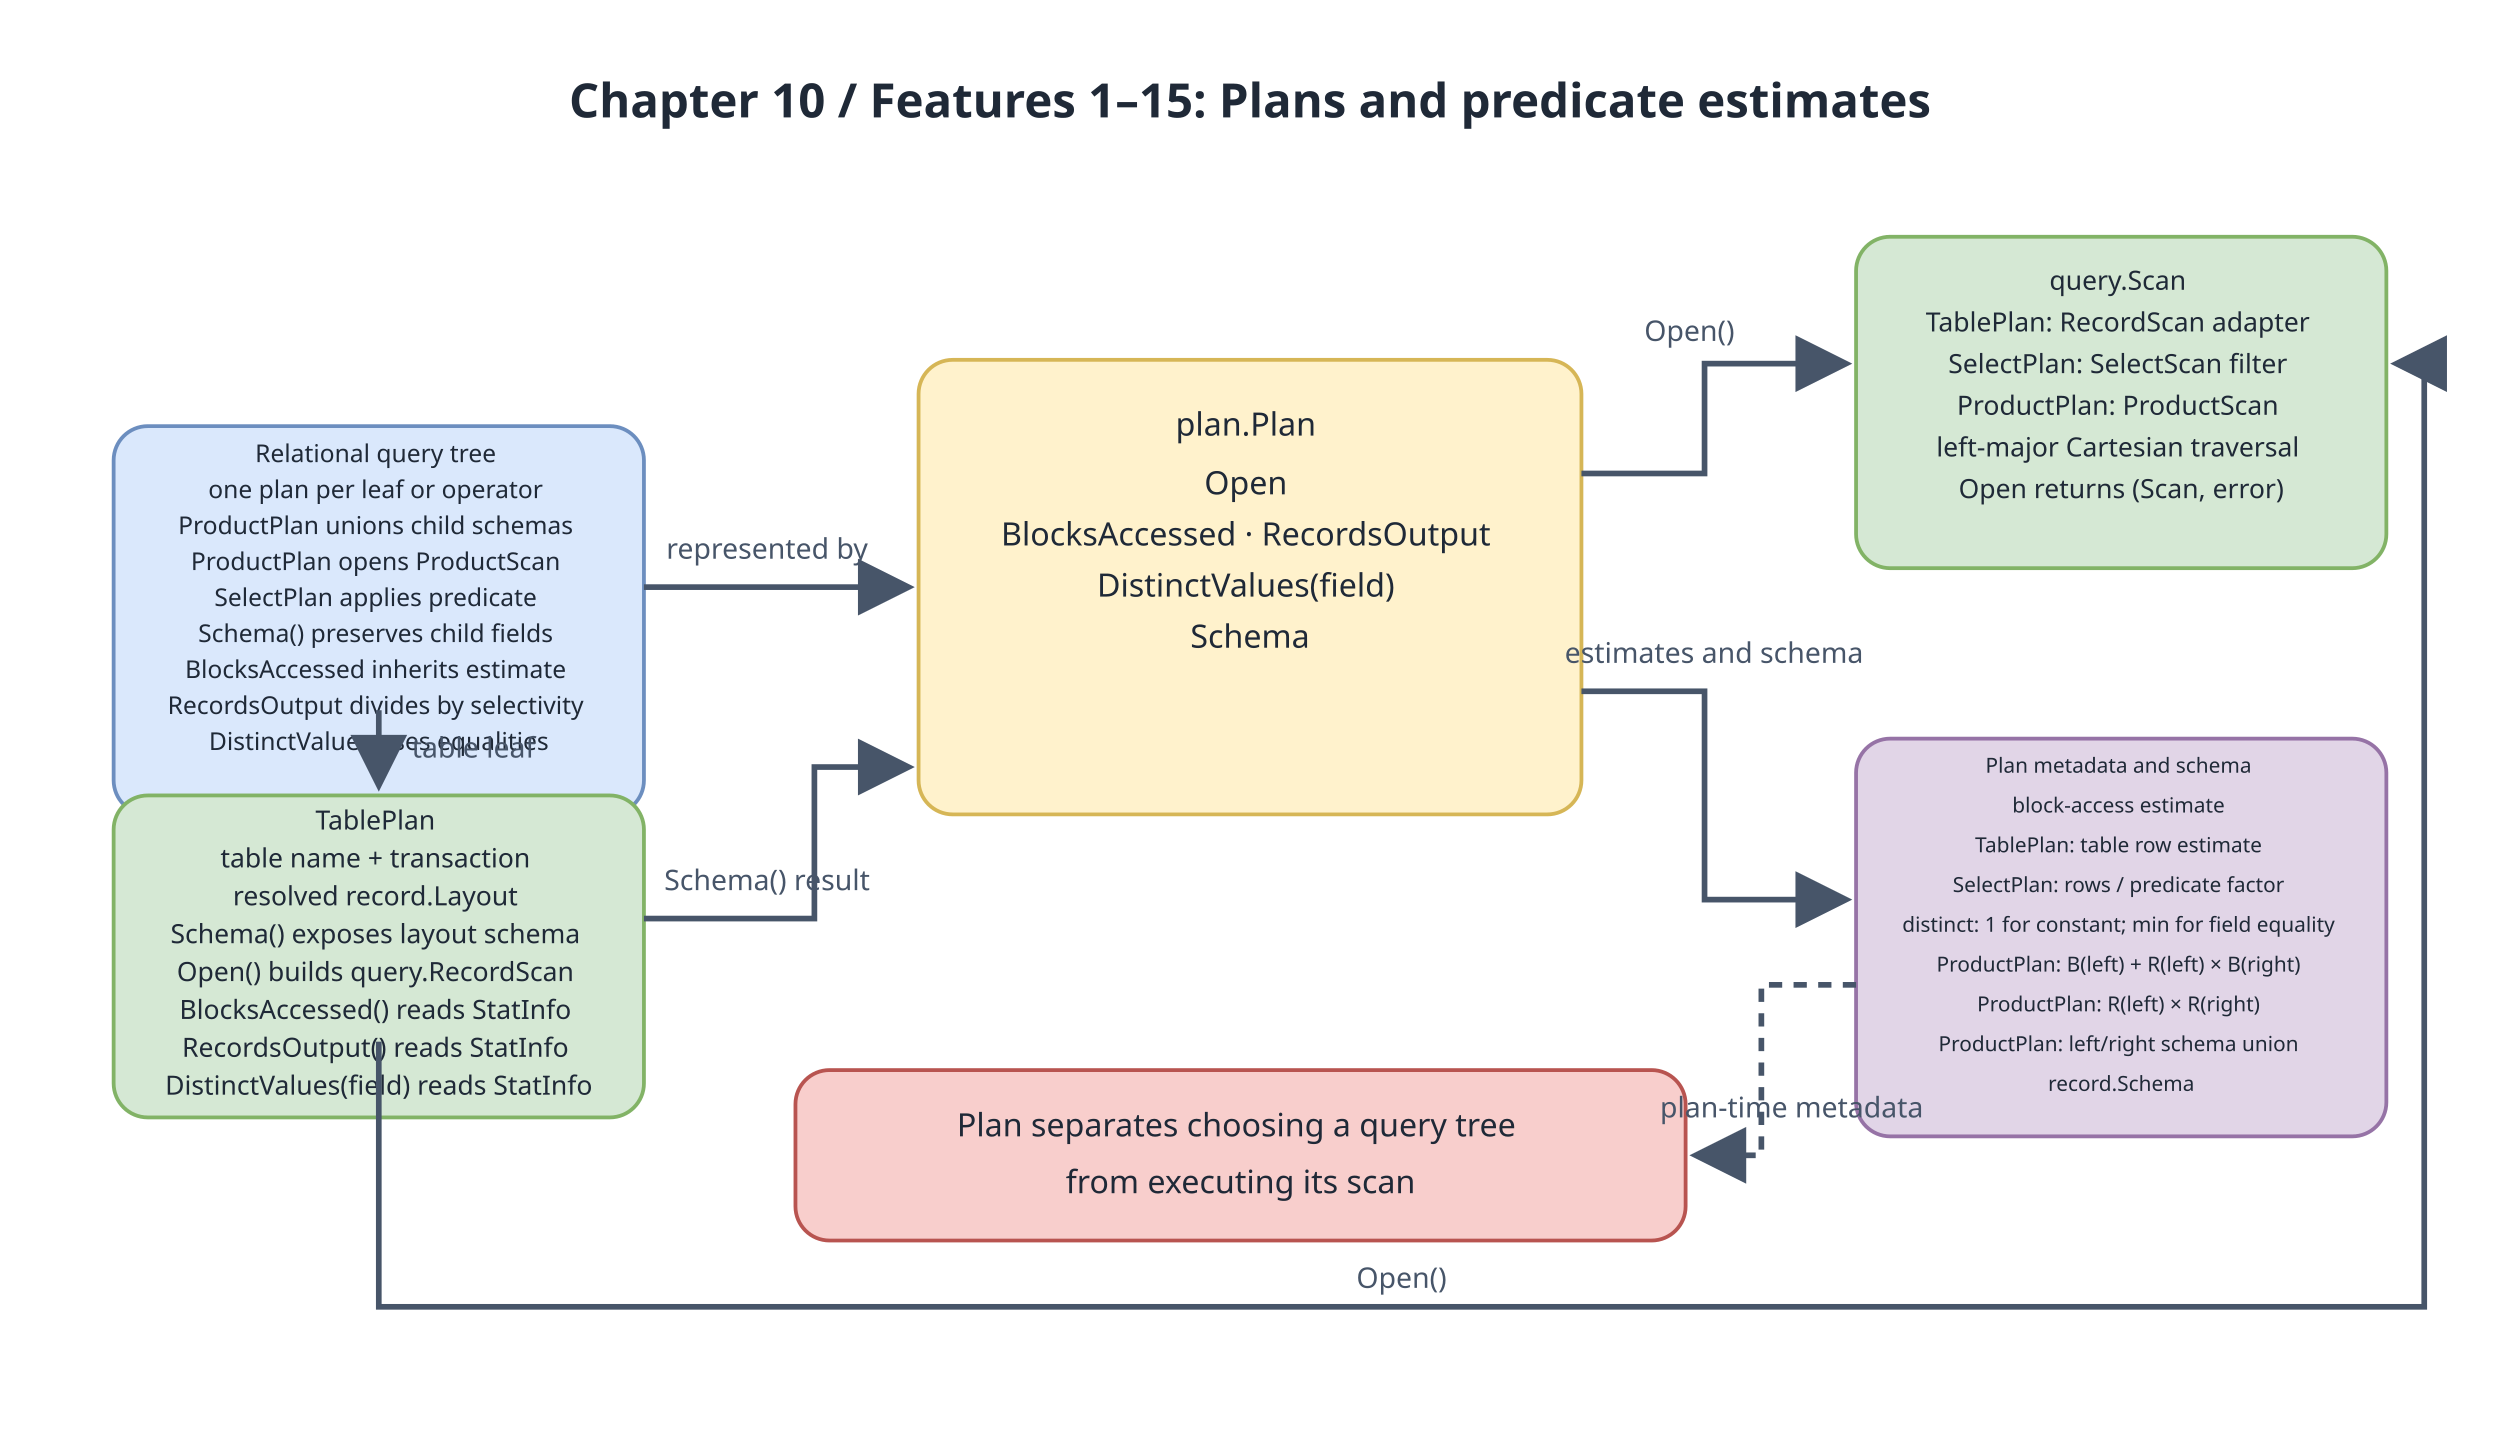
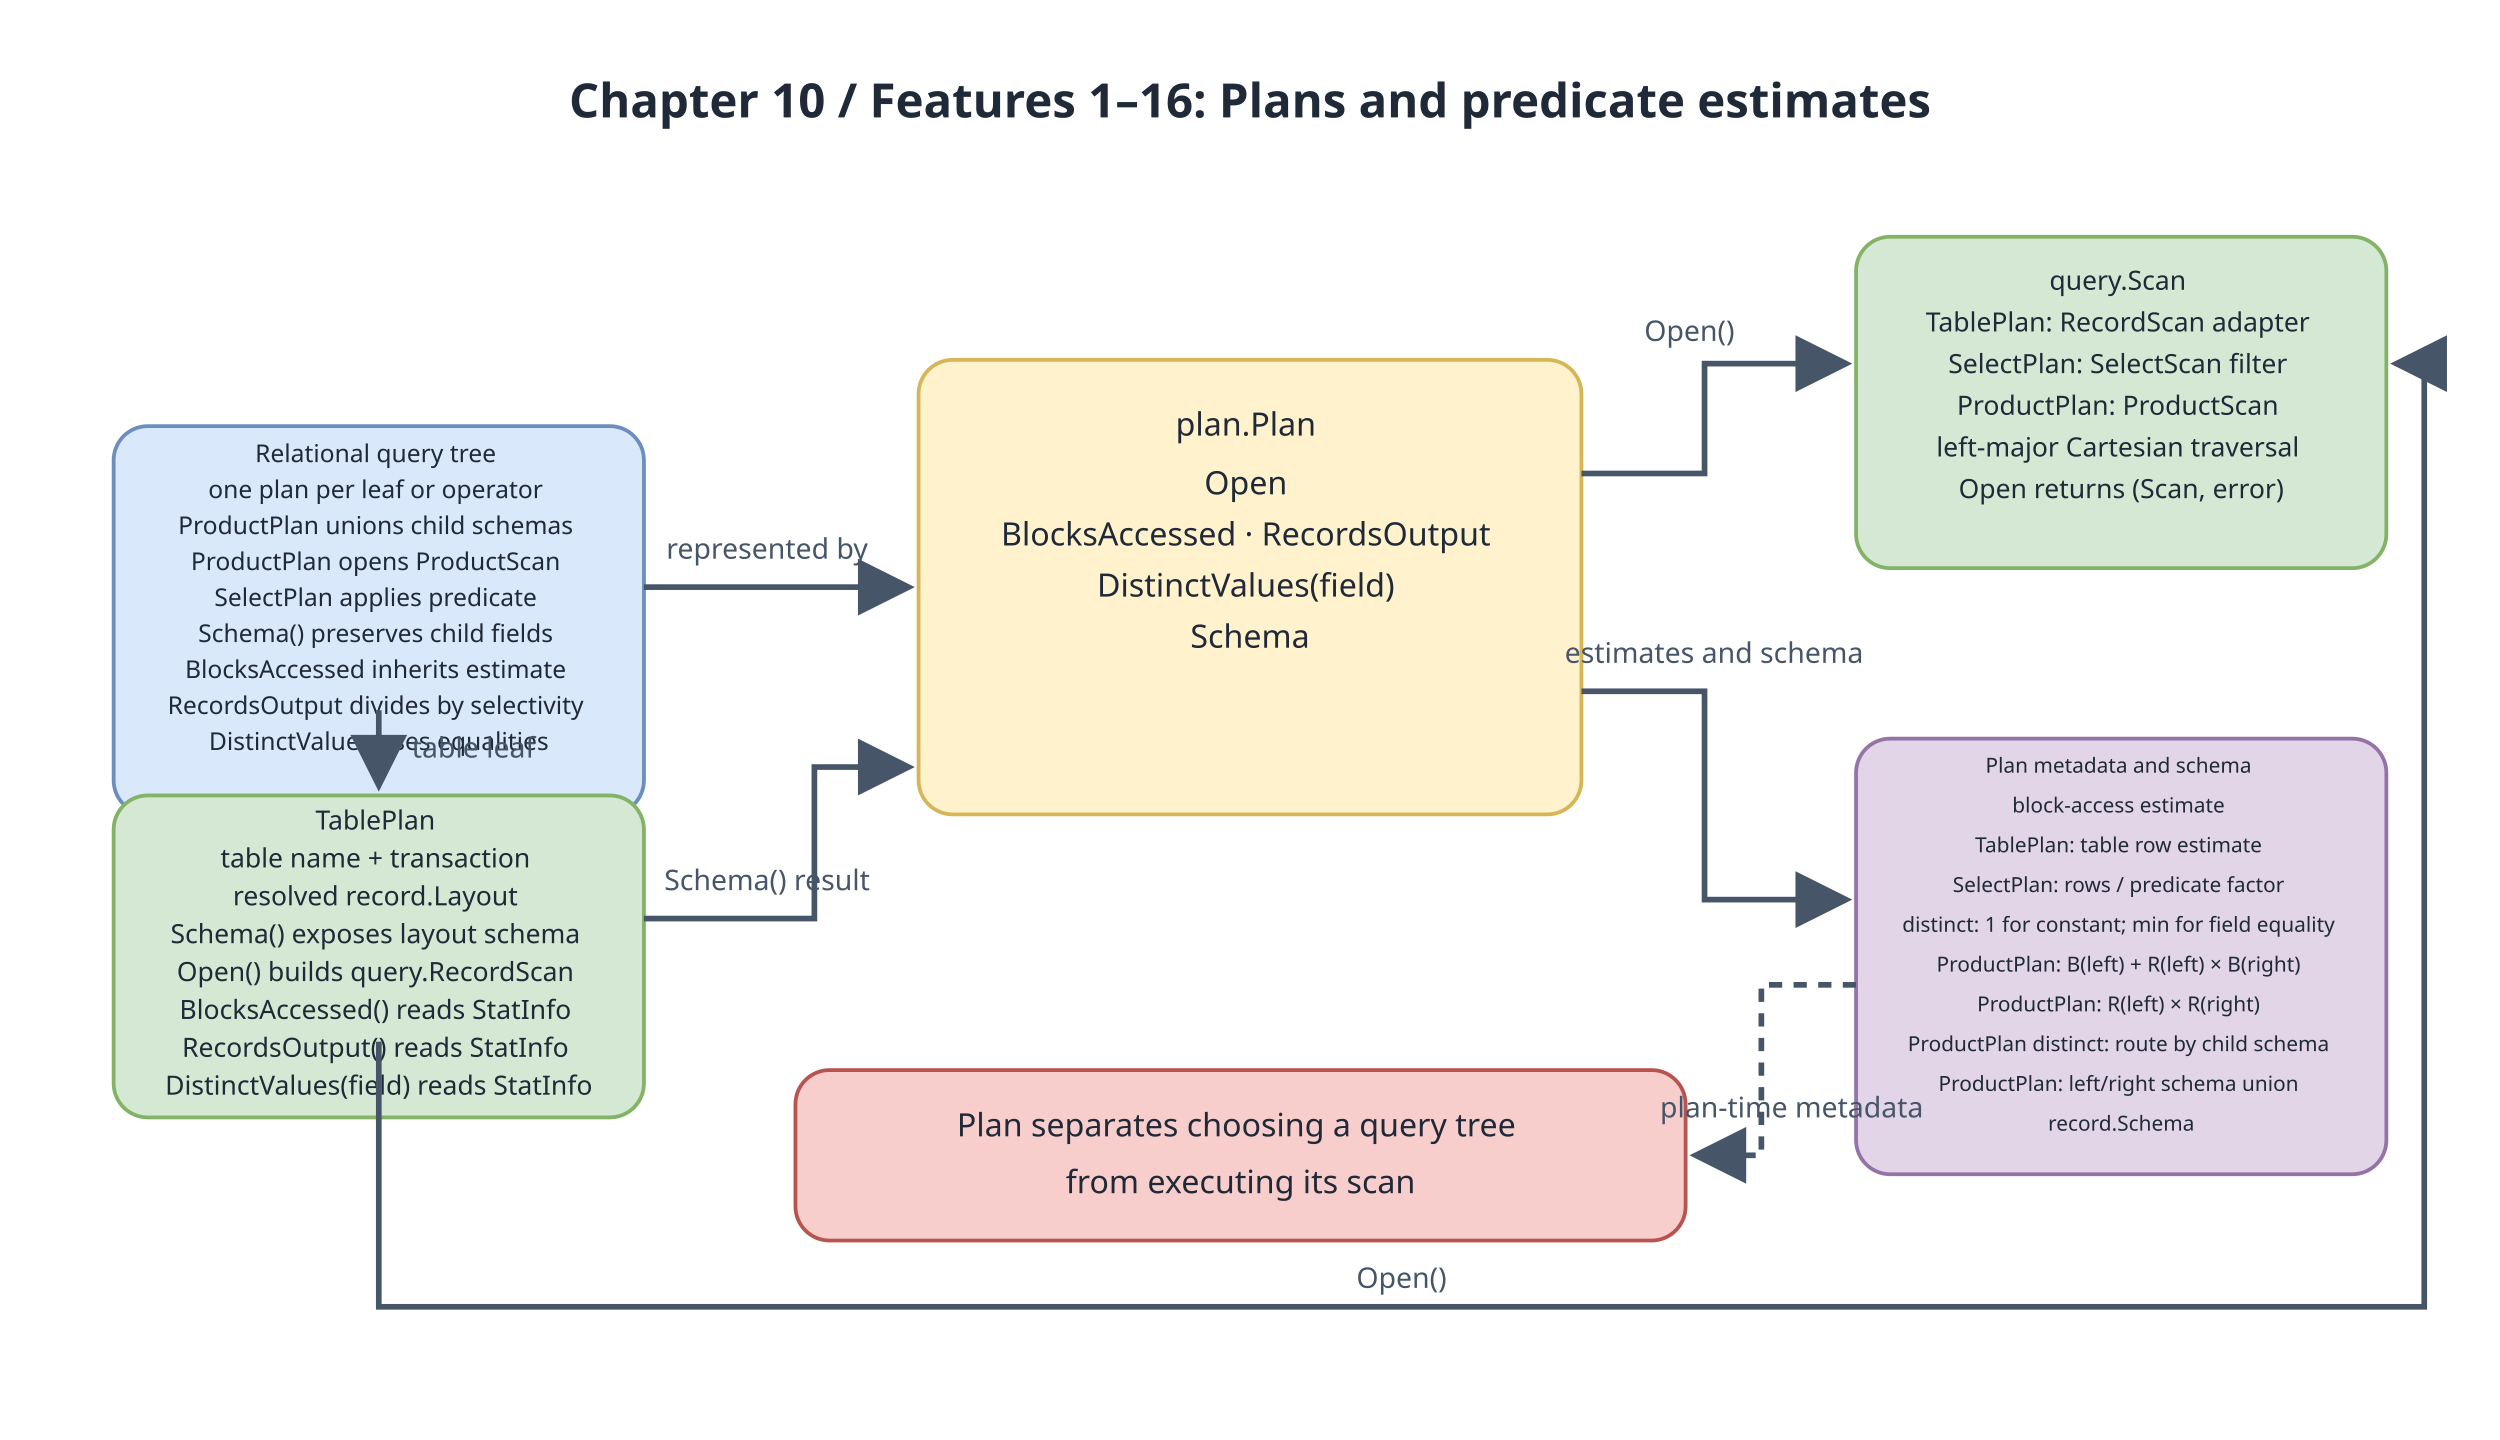
<svg xmlns="http://www.w3.org/2000/svg" width="1320" height="760" viewBox="0 0 1320 760" role="img" aria-labelledby="title description">
  <defs>
    <marker id="arrow" markerWidth="10" markerHeight="10" refX="8" refY="5" orient="auto">
      <path d="M0,0 L10,5 L0,10 z" fill="#475569" />
    </marker>
    <style>.title{font:700 25px sans-serif;fill:#1f2937}.box{stroke-width:2;rx:18;ry:18}.label{font:17px sans-serif;fill:#1f2937;text-anchor:middle}.small{font:15px sans-serif;fill:#475569;text-anchor:middle}.edge{stroke:#475569;stroke-width:3;fill:none;marker-end:url(#arrow)}</style>
  </defs>
-   <text class="title" x="660" y="62" text-anchor="middle">Chapter 10 / Features 1–15: Plans and predicate estimates</text>
+   <text class="title" x="660" y="62" text-anchor="middle">Chapter 10 / Features 1–16: Plans and predicate estimates</text>
  <rect class="box" x="60" y="225" width="280" height="205" fill="#dae8fc" stroke="#6c8ebf" />
  <text class="label" x="200" y="244" style="font-size:13px">
    <tspan x="200">Relational query tree</tspan>
    <tspan x="200" dy="19">one plan per leaf or operator</tspan>
    <tspan x="200" dy="19">ProductPlan unions child schemas</tspan>
    <tspan x="200" dy="19">ProductPlan opens ProductScan</tspan>
    <tspan x="200" dy="19">SelectPlan applies predicate</tspan>
    <tspan x="200" dy="19">Schema() preserves child fields</tspan>
    <tspan x="200" dy="19">BlocksAccessed inherits estimate</tspan>
    <tspan x="200" dy="19">RecordsOutput divides by selectivity</tspan>
    <tspan x="200" dy="19">DistinctValues uses equalities</tspan>
  </text>
  <rect class="box" x="60" y="420" width="280" height="170" fill="#d5e8d4" stroke="#82b366" />
  <text class="label" x="200" y="438" style="font-size:14px">
    <tspan x="200">TablePlan</tspan>
    <tspan x="200" dy="20">table name + transaction</tspan>
    <tspan x="200" dy="20">resolved record.Layout</tspan>
    <tspan x="200" dy="20">Schema() exposes layout schema</tspan>
    <tspan x="200" dy="20">Open() builds query.RecordScan</tspan>
    <tspan x="200" dy="20">BlocksAccessed() reads StatInfo</tspan>
    <tspan x="200" dy="20">RecordsOutput() reads StatInfo</tspan>
    <tspan x="200" dy="20">DistinctValues(field) reads StatInfo</tspan>
  </text>
  <rect class="box" x="485" y="190" width="350" height="240" fill="#fff2cc" stroke="#d6b656" />
  <text class="label" x="660" y="230">
    <tspan x="660">plan.Plan</tspan>
    <tspan x="660" dy="31">Open</tspan>
    <tspan x="660" dy="27">BlocksAccessed · RecordsOutput</tspan>
    <tspan x="660" dy="27">DistinctValues(field)</tspan>
    <tspan x="660" dy="27">Schema</tspan>
  </text>
  <rect class="box" x="980" y="125" width="280" height="175" fill="#d5e8d4" stroke="#82b366" />
  <text class="label" x="1120" y="153" style="font-size:14px">
    <tspan x="1120">query.Scan</tspan>
    <tspan x="1120" dy="22">TablePlan: RecordScan adapter</tspan>
    <tspan x="1120" dy="22">SelectPlan: SelectScan filter</tspan>
    <tspan x="1120" dy="22">ProductPlan: ProductScan</tspan>
    <tspan x="1120" dy="22">left-major Cartesian traversal</tspan>
    <tspan x="1120" dy="22">Open returns (Scan, error)</tspan>
  </text>
-   <rect class="box" x="980" y="390" width="280" height="210" fill="#e1d5e7" stroke="#9673a6" />
+   <rect class="box" x="980" y="390" width="280" height="230" fill="#e1d5e7" stroke="#9673a6" />
  <text class="label" x="1120" y="408" style="font-size:11px">
    <tspan x="1120">Plan metadata and schema</tspan>
    <tspan x="1120" dy="21">block-access estimate</tspan>
    <tspan x="1120" dy="21">TablePlan: table row estimate</tspan>
    <tspan x="1120" dy="21">SelectPlan: rows / predicate factor</tspan>
    <tspan x="1120" dy="21">distinct: 1 for constant; min for field equality</tspan>
    <tspan x="1120" dy="21">ProductPlan: B(left) + R(left) × B(right)</tspan>
    <tspan x="1120" dy="21">ProductPlan: R(left) × R(right)</tspan>
+     <tspan x="1120" dy="21">ProductPlan distinct: route by child schema</tspan>
    <tspan x="1120" dy="21">ProductPlan: left/right schema union</tspan>
    <tspan x="1120" dy="21">record.Schema</tspan>
  </text>
  <rect class="box" x="420" y="565" width="470" height="90" fill="#f8cecc" stroke="#b85450" />
  <text class="label" x="655" y="600">
    <tspan x="655">Plan separates choosing a query tree</tspan>
    <tspan x="655" dy="30">from executing its scan</tspan>
  </text>
  <path class="edge" d="M340 310 H477" />
  <text class="small" x="405" y="295">represented by</text>
  <path class="edge" d="M200 375 V412" />
  <text class="small" x="250" y="400">table leaf</text>
  <path class="edge" d="M340 485 H430 V405 H477" />
  <text class="small" x="405" y="470">Schema() result</text>
  <path class="edge" d="M200 550 V690 H1280 V192 H1268" />
  <text class="small" x="740" y="680">Open()</text>
  <path class="edge" d="M835 250 H900 V192 H972" />
  <text class="small" x="892" y="180">Open()</text>
  <path class="edge" d="M835 365 H900 V475 H972" />
  <text class="small" x="905" y="350">estimates and schema</text>
  <path class="edge" d="M980 520 H930 V610 H898" stroke-dasharray="7 6" />
  <text class="small" x="946" y="590">plan-time metadata</text>
</svg>
